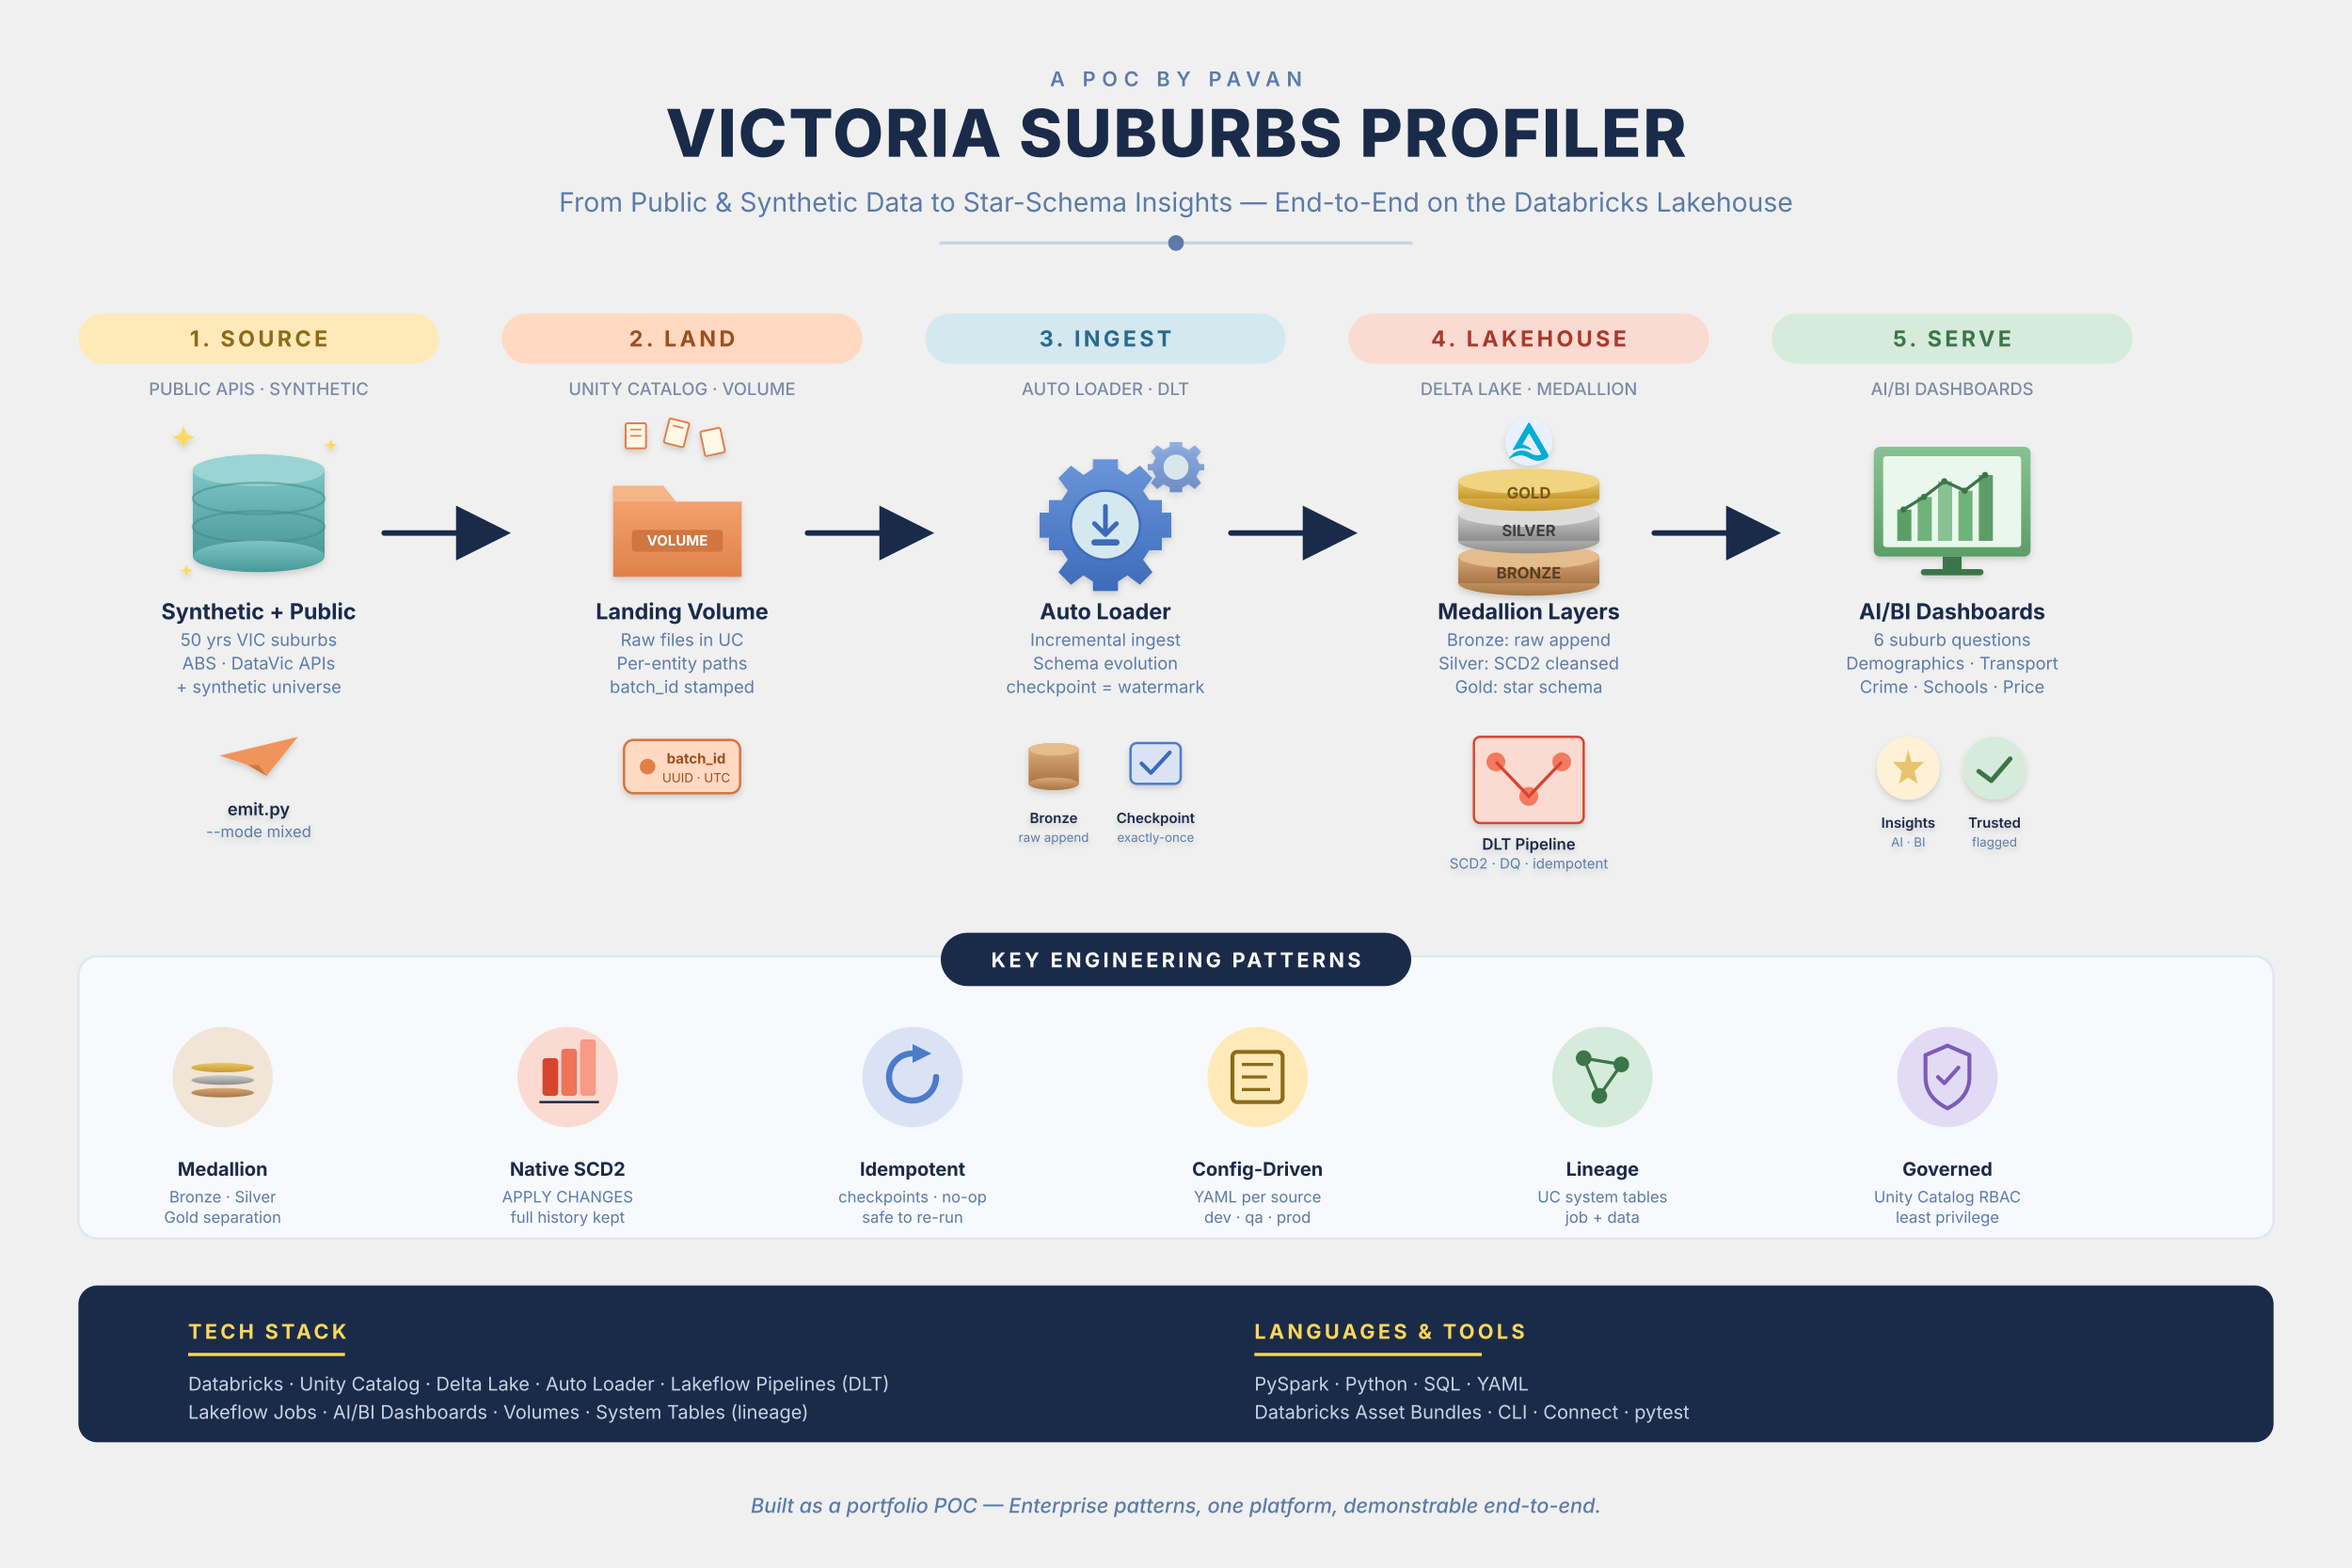
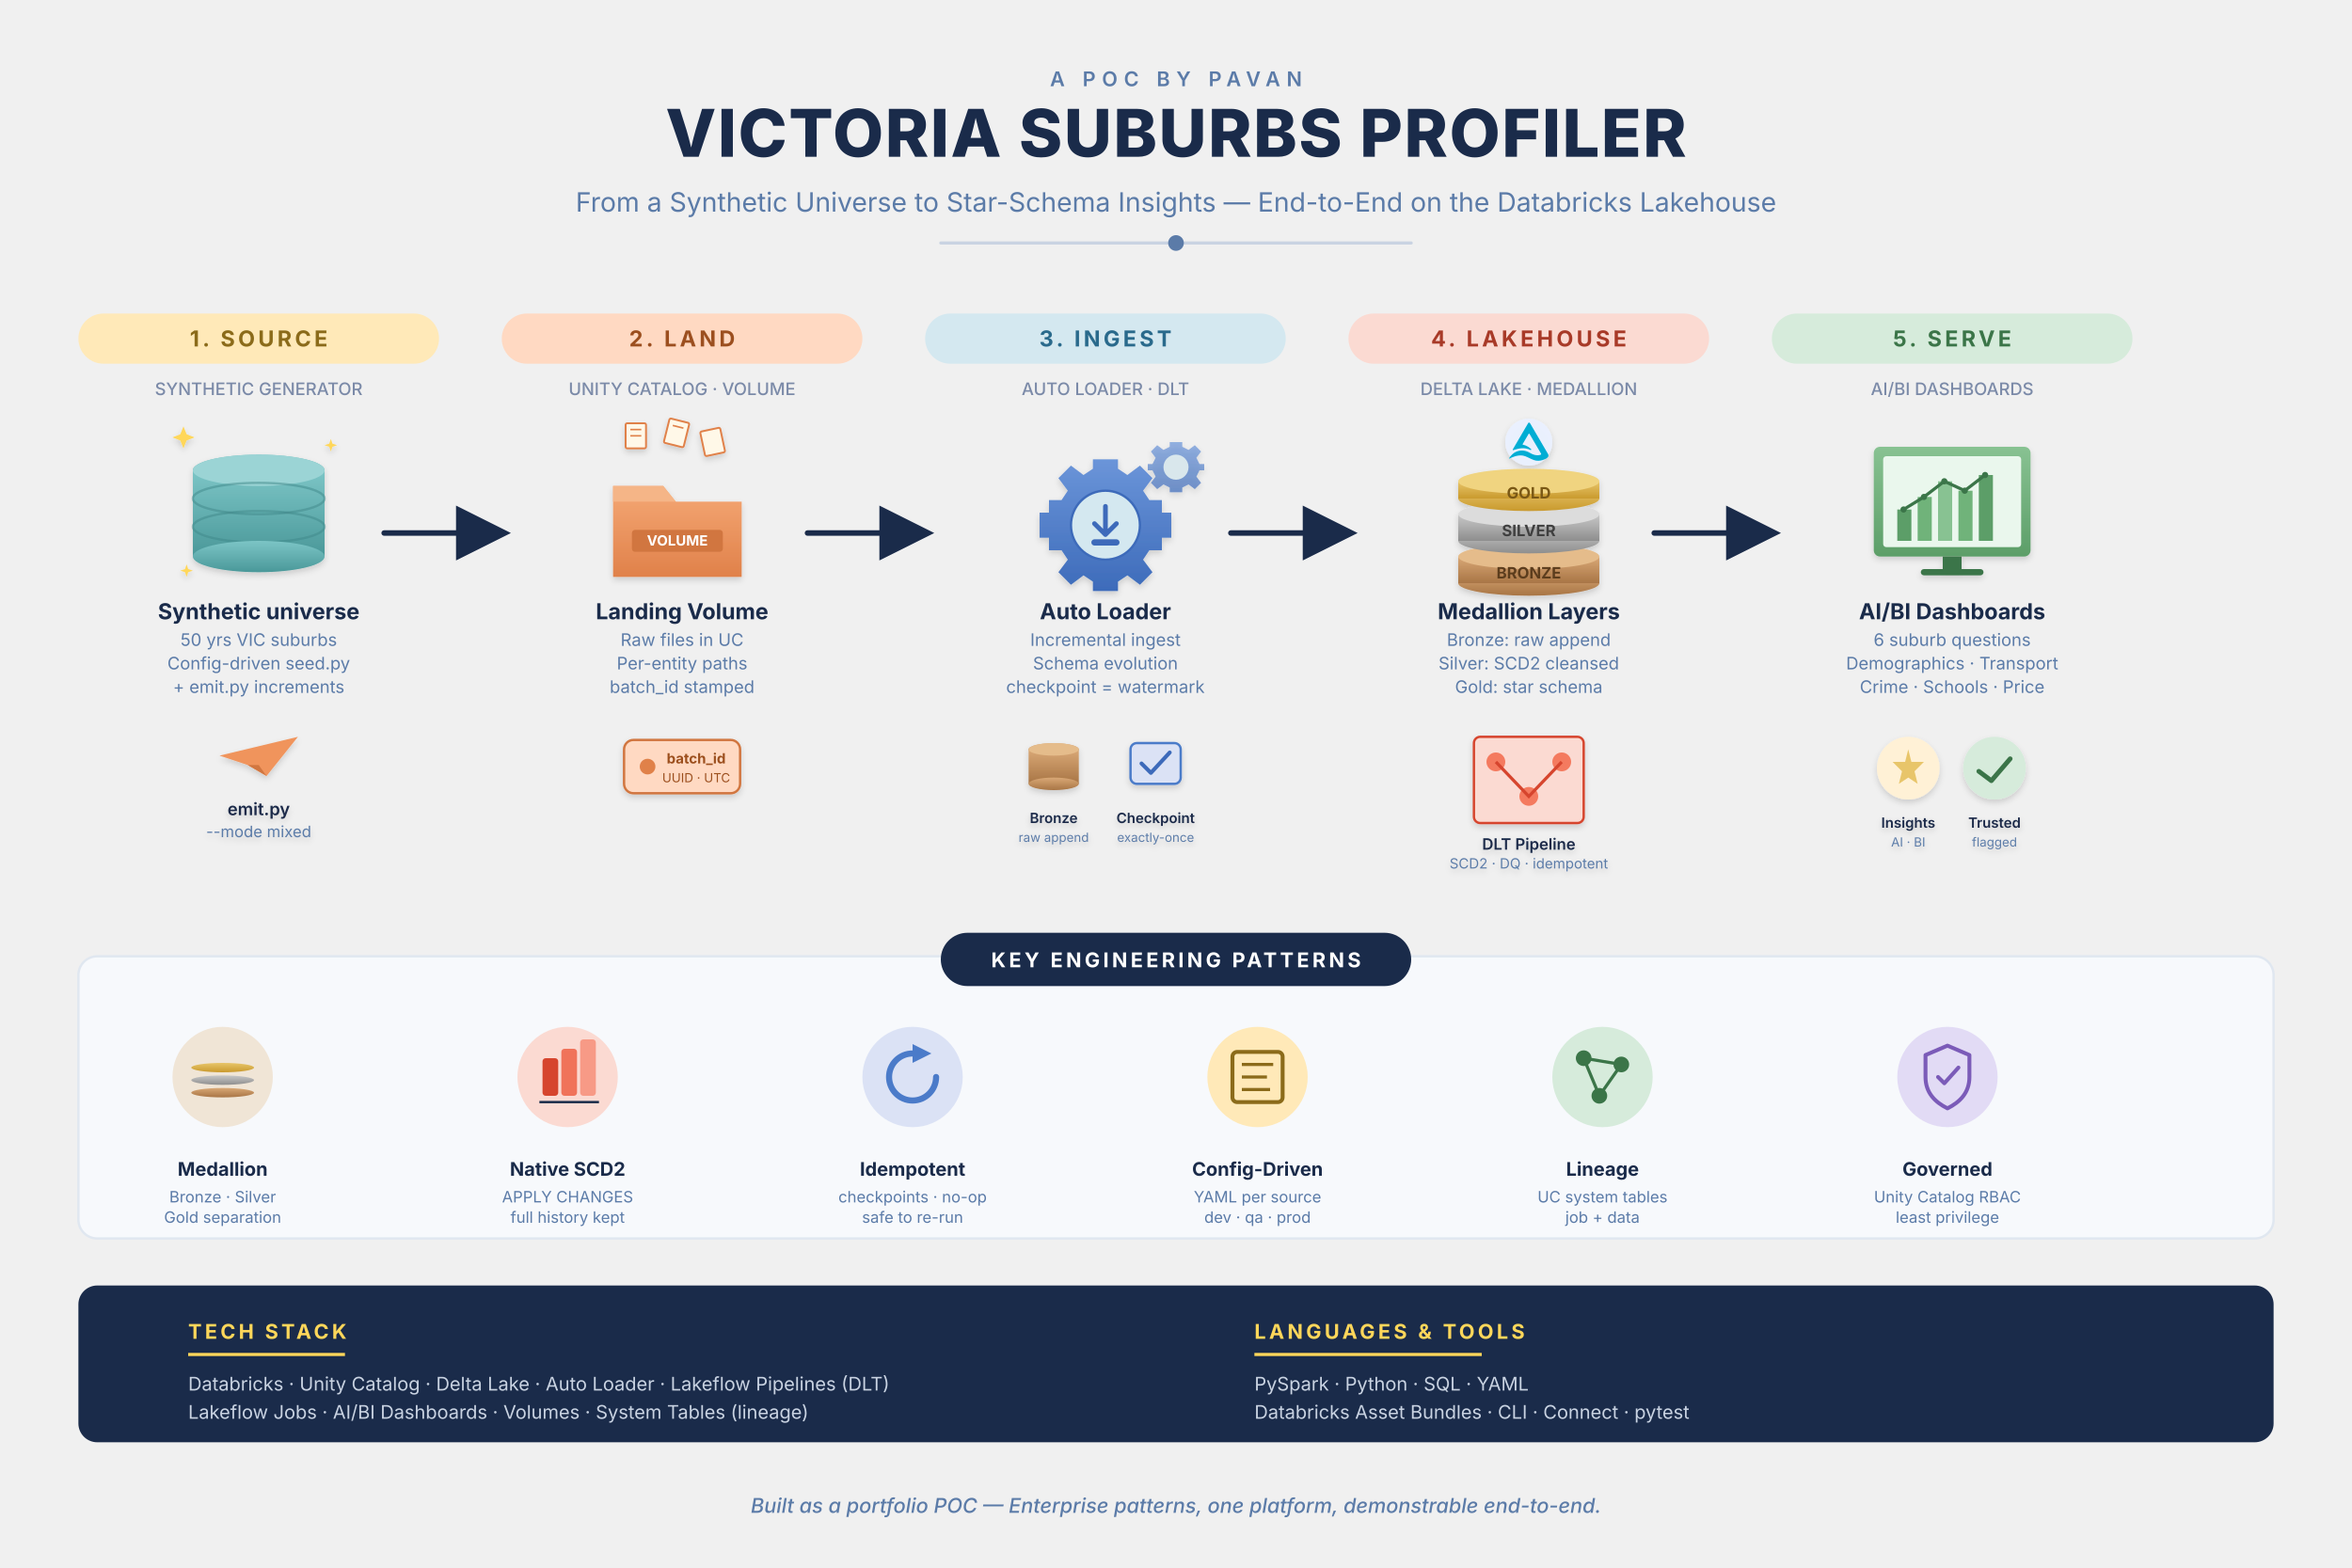
<svg xmlns="http://www.w3.org/2000/svg" viewBox="0 0 1500 1000" font-family="Inter, -apple-system, Segoe UI, Roboto, sans-serif">
  <defs>
    <filter id="softShadow" x="-20%" y="-20%" width="140%" height="140%">
      <feDropShadow dx="0" dy="3" stdDeviation="4" flood-opacity="0.10" />
    </filter>
    <filter id="iconShadow" x="-20%" y="-20%" width="140%" height="140%">
      <feDropShadow dx="0" dy="2" stdDeviation="2" flood-opacity="0.15" />
    </filter>
    <marker id="journeyArrow" viewBox="0 0 12 12" refX="10" refY="6" markerWidth="10" markerHeight="10" orient="auto-start-reverse">
      <path d="M 0 0 L 12 6 L 0 12 Z" fill="#1A2B4A" />
    </marker>
    <linearGradient id="gradTeal" x1="0%" y1="0%" x2="0%" y2="100%">
      <stop offset="0%" stop-color="#7CC5C6" />
      <stop offset="100%" stop-color="#4A9899" />
    </linearGradient>
    <linearGradient id="gradOrange" x1="0%" y1="0%" x2="0%" y2="100%">
      <stop offset="0%" stop-color="#F5A875" />
      <stop offset="100%" stop-color="#E0814A" />
    </linearGradient>
    <linearGradient id="gradBlue" x1="0%" y1="0%" x2="0%" y2="100%">
      <stop offset="0%" stop-color="#6B95D9" />
      <stop offset="100%" stop-color="#3D6BBA" />
    </linearGradient>
    <linearGradient id="gradRed" x1="0%" y1="0%" x2="0%" y2="100%">
      <stop offset="0%" stop-color="#F47A5E" />
      <stop offset="100%" stop-color="#D6452E" />
    </linearGradient>
    <linearGradient id="gradGreen" x1="0%" y1="0%" x2="0%" y2="100%">
      <stop offset="0%" stop-color="#88C292" />
      <stop offset="100%" stop-color="#5C9E68" />
    </linearGradient>
    <linearGradient id="gradBronze" x1="0%" y1="0%" x2="0%" y2="100%">
      <stop offset="0%" stop-color="#D9A876" />
      <stop offset="100%" stop-color="#A87545" />
    </linearGradient>
    <linearGradient id="gradSilver" x1="0%" y1="0%" x2="0%" y2="100%">
      <stop offset="0%" stop-color="#C8C8C8" />
      <stop offset="100%" stop-color="#8E8E8E" />
    </linearGradient>
    <linearGradient id="gradGold" x1="0%" y1="0%" x2="0%" y2="100%">
      <stop offset="0%" stop-color="#E8C56A" />
      <stop offset="100%" stop-color="#C99A2E" />
    </linearGradient>
    <linearGradient id="gradPurple" x1="0%" y1="0%" x2="0%" y2="100%">
      <stop offset="0%" stop-color="#A084D4" />
      <stop offset="100%" stop-color="#7B5BB8" />
    </linearGradient>
  </defs>
  <text x="750" y="55" font-size="13" font-weight="600" letter-spacing="4" fill="#5B7BA8" text-anchor="middle">A POC BY PAVAN</text>
  <text x="750" y="100" font-size="42" font-weight="800" letter-spacing="1" fill="#1A2B4A" text-anchor="middle">VICTORIA SUBURBS PROFILER</text>
-   <text x="750" y="135" font-size="17" font-weight="400" fill="#5B7BA8" text-anchor="middle">From Public &amp; Synthetic Data to Star-Schema Insights — End-to-End on the Databricks Lakehouse</text>
+   <text x="750" y="135" font-size="17" font-weight="400" fill="#5B7BA8" text-anchor="middle">From a Synthetic Universe to Star-Schema Insights — End-to-End on the Databricks Lakehouse</text>
  <line x1="600" y1="155" x2="900" y2="155" stroke="#C9D3E2" stroke-width="2" stroke-linecap="round" />
  <circle cx="750" cy="155" r="5" fill="#5B7BA8" />
  <g>
    <rect x="50" y="200" width="230" height="32" rx="16" fill="#FFE9B8" />
    <text x="165" y="221" font-size="14" font-weight="700" letter-spacing="2" fill="#8B6B1A" text-anchor="middle">1. SOURCE</text>
    <rect x="320" y="200" width="230" height="32" rx="16" fill="#FFD9C2" />
    <text x="435" y="221" font-size="14" font-weight="700" letter-spacing="2" fill="#9C4F1F" text-anchor="middle">2. LAND</text>
    <rect x="590" y="200" width="230" height="32" rx="16" fill="#D4E8F0" />
    <text x="705" y="221" font-size="14" font-weight="700" letter-spacing="2" fill="#2A6A8C" text-anchor="middle">3. INGEST</text>
    <rect x="860" y="200" width="230" height="32" rx="16" fill="#FBDAD2" />
    <text x="975" y="221" font-size="14" font-weight="700" letter-spacing="2" fill="#A83A28" text-anchor="middle">4. LAKEHOUSE</text>
    <rect x="1130" y="200" width="230" height="32" rx="16" fill="#D6EBDB" />
    <text x="1245" y="221" font-size="14" font-weight="700" letter-spacing="2" fill="#3B7548" text-anchor="middle">5. SERVE</text>
  </g>
  <g font-size="11" font-weight="500" fill="#7B8AA8" text-anchor="middle">
-     <text x="165" y="252">PUBLIC APIS · SYNTHETIC</text>
+     <text x="165" y="252">SYNTHETIC GENERATOR</text>
    <text x="435" y="252">UNITY CATALOG · VOLUME</text>
    <text x="705" y="252">AUTO LOADER · DLT</text>
    <text x="975" y="252">DELTA LAKE · MEDALLION</text>
    <text x="1245" y="252">AI/BI DASHBOARDS</text>
  </g>
  <g transform="translate(115, 280)" filter="url(#iconShadow)">
    <ellipse cx="50" cy="20" rx="42" ry="10" fill="url(#gradTeal)" />
    <rect x="8" y="20" width="84" height="55" fill="url(#gradTeal)" />
    <ellipse cx="50" cy="20" rx="42" ry="10" fill="#9BD4D5" />
    <ellipse cx="50" cy="38" rx="42" ry="10" fill="none" stroke="#3F8889" stroke-width="1.5" opacity="0.5" />
    <ellipse cx="50" cy="56" rx="42" ry="10" fill="none" stroke="#3F8889" stroke-width="1.5" opacity="0.5" />
    <ellipse cx="50" cy="75" rx="42" ry="10" fill="url(#gradTeal)" />
    <g fill="#FFD75A">
      <path d="M 5 5 L 7 0 L 9 5 L 14 7 L 9 9 L 7 14 L 5 9 L 0 7 Z" transform="translate(-5, -8)" />
      <path d="M 5 3 L 6 0 L 7 3 L 10 4 L 7 5 L 6 8 L 5 5 L 2 4 Z" transform="translate(90, 0)" />
      <path d="M 5 3 L 6 0 L 7 3 L 10 4 L 7 5 L 6 8 L 5 5 L 2 4 Z" transform="translate(-2, 80)" />
    </g>
  </g>
-   <text x="165" y="395" font-size="14" font-weight="700" fill="#1A2B4A" text-anchor="middle">Synthetic + Public</text>
+   <text x="165" y="395" font-size="14" font-weight="700" fill="#1A2B4A" text-anchor="middle">Synthetic universe</text>
  <text x="165" y="412" font-size="11" fill="#5B7BA8" text-anchor="middle">50 yrs VIC suburbs</text>
-   <text x="165" y="427" font-size="11" fill="#5B7BA8" text-anchor="middle">ABS · DataVic APIs</text>
-   <text x="165" y="442" font-size="11" fill="#5B7BA8" text-anchor="middle">+ synthetic universe</text>
+   <text x="165" y="427" font-size="11" fill="#5B7BA8" text-anchor="middle">Config-driven seed.py</text>
+   <text x="165" y="442" font-size="11" fill="#5B7BA8" text-anchor="middle">+ emit.py increments</text>
  <g transform="translate(140, 470)" filter="url(#iconShadow)">
    <path d="M 0 12 L 50 0 L 30 25 L 18 18 Z" fill="#F0945C" />
    <path d="M 30 25 L 25 18 L 18 18 Z" fill="#D17640" />
    <text x="25" y="50" font-size="11" font-weight="600" fill="#1A2B4A" text-anchor="middle">emit.py</text>
    <text x="25" y="64" font-size="10" fill="#5B7BA8" text-anchor="middle">--mode mixed</text>
  </g>
  <g transform="translate(385, 280)" filter="url(#iconShadow)">
    <g transform="translate(0, -10)">
      <rect x="14" y="0" width="13" height="16" rx="1" fill="#FFF8E8" stroke="#E0814A" stroke-width="1.2" />
      <line x1="17" y1="4" x2="24" y2="4" stroke="#E0814A" stroke-width="1" />
      <line x1="17" y1="8" x2="24" y2="8" stroke="#E0814A" stroke-width="1" />
      <rect x="40" y="-2" width="13" height="16" rx="1" fill="#FFF8E8" stroke="#E0814A" stroke-width="1.2" transform="rotate(14 46 6)" />
      <line x1="43" y1="2" x2="50" y2="2" stroke="#E0814A" stroke-width="1" transform="rotate(14 46 6)" />
      <rect x="63" y="4" width="13" height="16" rx="1" fill="#FFF8E8" stroke="#E0814A" stroke-width="1.2" transform="rotate(-12 69 12)" />
    </g>
    <path d="M 6 30 L 6 88 L 88 88 L 88 40 L 46 40 L 38 30 Z" fill="url(#gradOrange)" />
    <path d="M 6 30 L 38 30 L 46 40 L 6 40 Z" fill="#F5B587" />
    <rect x="18" y="58" width="58" height="14" rx="2" fill="#D17640" />
    <text x="47" y="68" font-size="9" font-weight="700" fill="white" text-anchor="middle">VOLUME</text>
  </g>
  <text x="435" y="395" font-size="14" font-weight="700" fill="#1A2B4A" text-anchor="middle">Landing Volume</text>
  <text x="435" y="412" font-size="11" fill="#5B7BA8" text-anchor="middle">Raw files in UC</text>
  <text x="435" y="427" font-size="11" fill="#5B7BA8" text-anchor="middle">Per-entity paths</text>
  <text x="435" y="442" font-size="11" fill="#5B7BA8" text-anchor="middle">batch_id stamped</text>
  <g transform="translate(398, 472)" filter="url(#iconShadow)">
    <rect x="0" y="0" width="74" height="34" rx="6" fill="#FFD9C2" stroke="#D17640" stroke-width="1.5" />
    <circle cx="15" cy="17" r="5" fill="#E0814A" />
    <text x="46" y="15" font-size="9" font-weight="700" fill="#9C4F1F" text-anchor="middle">batch_id</text>
    <text x="46" y="27" font-size="8" fill="#9C4F1F" text-anchor="middle">UUID · UTC</text>
  </g>
  <g transform="translate(655, 280)" filter="url(#iconShadow)">
    <g transform="translate(50, 55)">
      <g fill="url(#gradBlue)">
        <path d="M -8 -42 L 8 -42 L 8 -36 L 14 -32 L 22 -38 L 30 -30 L 24 -22 L 28 -16 L 36 -16 L 36 -8 L 42 -8 L 42 8 L 36 8 L 36 16 L 28 16 L 24 22 L 30 30 L 22 38 L 14 32 L 8 36 L 8 42 L -8 42 L -8 36 L -14 32 L -22 38 L -30 30 L -24 22 L -28 16 L -36 16 L -36 8 L -42 8 L -42 -8 L -36 -8 L -36 -16 L -28 -16 L -24 -22 L -30 -30 L -22 -38 L -14 -32 L -8 -36 Z" />
      </g>
      <circle cx="0" cy="0" r="22" fill="#D4E8F0" />
      <circle cx="0" cy="0" r="22" fill="none" stroke="#3D6BBA" stroke-width="1.5" />
      <path d="M 0 -12 L 0 6 M -7 -1 L 0 6 L 7 -1" stroke="#3D6BBA" stroke-width="3" fill="none" stroke-linecap="round" stroke-linejoin="round" />
      <rect x="-9" y="9" width="18" height="4" rx="2" fill="#3D6BBA" />
    </g>
    <g transform="translate(95, 18)" opacity="0.7">
      <g fill="url(#gradBlue)">
        <path d="M -4 -16 L 4 -16 L 4 -13 L 8 -11 L 12 -14 L 16 -10 L 13 -6 L 15 -2 L 18 -2 L 18 2 L 15 2 L 13 6 L 16 10 L 12 14 L 8 11 L 4 13 L 4 16 L -4 16 L -4 13 L -8 11 L -12 14 L -16 10 L -13 6 L -15 2 L -18 2 L -18 -2 L -15 -2 L -13 -6 L -16 -10 L -12 -14 L -8 -11 L -4 -13 Z" />
      </g>
      <circle cx="0" cy="0" r="8" fill="#D4E8F0" />
    </g>
  </g>
  <text x="705" y="395" font-size="14" font-weight="700" fill="#1A2B4A" text-anchor="middle">Auto Loader</text>
  <text x="705" y="412" font-size="11" fill="#5B7BA8" text-anchor="middle">Incremental ingest</text>
  <text x="705" y="427" font-size="11" fill="#5B7BA8" text-anchor="middle">Schema evolution</text>
  <text x="705" y="442" font-size="11" fill="#5B7BA8" text-anchor="middle">checkpoint = watermark</text>
  <g transform="translate(652, 470)">
    <g filter="url(#iconShadow)">
      <ellipse cx="20" cy="8" rx="16" ry="4" fill="url(#gradBronze)" />
      <rect x="4" y="8" width="32" height="22" fill="url(#gradBronze)" />
      <ellipse cx="20" cy="30" rx="16" ry="4" fill="url(#gradBronze)" />
      <ellipse cx="20" cy="8" rx="16" ry="4" fill="#E5BC8B" />
      <text x="20" y="55" font-size="9" font-weight="600" fill="#1A2B4A" text-anchor="middle">Bronze</text>
      <text x="20" y="67" font-size="8" fill="#5B7BA8" text-anchor="middle">raw append</text>
    </g>
    <g transform="translate(65, 0)" filter="url(#iconShadow)">
      <rect x="4" y="4" width="32" height="26" rx="4" fill="#DBE2F5" stroke="#4B7BC9" stroke-width="1.5" />
      <path d="M 11 17 L 17 23 L 29 10" stroke="#3D6BBA" stroke-width="2.5" fill="none" stroke-linecap="round" stroke-linejoin="round" />
      <text x="20" y="55" font-size="9" font-weight="600" fill="#1A2B4A" text-anchor="middle">Checkpoint</text>
      <text x="20" y="67" font-size="8" fill="#5B7BA8" text-anchor="middle">exactly-once</text>
    </g>
  </g>
  <g transform="translate(925, 280)" filter="url(#iconShadow)">
    <g transform="translate(50, 2)">
      <circle cx="0" cy="0" r="15" fill="#EAF1FF" opacity="0.95" />
      <g transform="translate(-12.6,-12.6) scale(0.72)">
        <path d="M34.559,28.093 L18.538,0.7 C18.18,0.087 17.294,0.087 16.936,0.7 L3.321,23.979 C3.081,24.388 3.513,24.861 3.943,24.66 C4.119,24.577 4.322,24.494 4.546,24.41 L4.541,24.419 C4.541,24.419 4.913,24.275 5.542,24.076 C6.234,23.863 6.994,23.662 7.681,23.492 C9.604,23.048 12.124,22.686 14.396,23.063 C16.487,23.41 17.943,23.971 19.004,24.522 C19.49,24.775 19.949,24.14 19.556,23.758 C18.036,22.28 15.696,20.496 12.136,19.748 C11.981,19.716 11.902,19.54 11.983,19.402 L17.343,10.237 C17.52,9.936 17.955,9.936 18.131,10.237 L28.368,27.741 C28.584,28.109 28.403,28.58 27.998,28.716 C27.196,28.984 26.237,29.185 25.165,29.185 C24.482,29.185 23.796,29.104 23.108,28.944 C23.107,28.944 21.124,28.631 18.472,27.049 C15.82,25.467 10.708,23.449 4.971,26.716 C2.527,28.287 0.898,30.435 0.04,31.784 C-0.095,31.995 0.137,32.247 0.358,32.129 C2.329,31.076 7.644,28.589 12.433,29.483 C15.279,30.014 18.532,32.163 21.913,33.395 C27.507,35.468 32.991,31.995 33.003,31.988 C33.583,31.605 33.923,31.314 33.981,31.263 L34.051,31.202 C34.945,30.422 35.158,29.117 34.559,28.093" fill="#00ADD4" />
      </g>
    </g>
    <ellipse cx="50" cy="92" rx="45" ry="8" fill="url(#gradBronze)" />
    <rect x="5" y="75" width="90" height="17" fill="url(#gradBronze)" />
    <ellipse cx="50" cy="75" rx="45" ry="8" fill="#E5BC8B" />
    <text x="50" y="89" font-size="10" font-weight="700" fill="#5C3D1F" text-anchor="middle">BRONZE</text>
    <ellipse cx="50" cy="65" rx="45" ry="8" fill="url(#gradSilver)" />
    <rect x="5" y="48" width="90" height="17" fill="url(#gradSilver)" />
    <ellipse cx="50" cy="48" rx="45" ry="8" fill="#DCDCDC" />
    <text x="50" y="62" font-size="10" font-weight="700" fill="#404040" text-anchor="middle">SILVER</text>
    <ellipse cx="50" cy="38" rx="45" ry="8" fill="url(#gradGold)" />
    <rect x="5" y="27" width="90" height="11" fill="url(#gradGold)" />
    <ellipse cx="50" cy="27" rx="45" ry="8" fill="#F0D480" />
    <text x="50" y="38" font-size="10" font-weight="700" fill="#7A5814" text-anchor="middle">GOLD</text>
  </g>
  <text x="975" y="395" font-size="14" font-weight="700" fill="#1A2B4A" text-anchor="middle">Medallion Layers</text>
  <text x="975" y="412" font-size="11" fill="#5B7BA8" text-anchor="middle">Bronze: raw append</text>
  <text x="975" y="427" font-size="11" fill="#5B7BA8" text-anchor="middle">Silver: SCD2 cleansed</text>
  <text x="975" y="442" font-size="11" fill="#5B7BA8" text-anchor="middle">Gold: star schema</text>
  <g transform="translate(940, 470)" filter="url(#iconShadow)">
    <rect x="0" y="0" width="70" height="55" rx="4" fill="#FBDAD2" stroke="#D6452E" stroke-width="1.5" />
    <circle cx="14" cy="16" r="6" fill="#F47A5E" />
    <circle cx="35" cy="38" r="6" fill="#F47A5E" />
    <circle cx="56" cy="16" r="6" fill="#F47A5E" />
    <path d="M 14 16 L 35 38 L 56 16" stroke="#D6452E" stroke-width="2" fill="none" />
    <text x="35" y="72" font-size="10" font-weight="600" fill="#1A2B4A" text-anchor="middle">DLT Pipeline</text>
    <text x="35" y="84" font-size="9" fill="#5B7BA8" text-anchor="middle">SCD2 · DQ · idempotent</text>
  </g>
  <g transform="translate(1195, 285)" filter="url(#iconShadow)">
    <rect x="0" y="0" width="100" height="70" rx="4" fill="url(#gradGreen)" />
    <rect x="6" y="6" width="88" height="58" rx="2" fill="#EAF7ED" />
    <rect x="15" y="40" width="9" height="20" fill="#5C9E68" />
    <rect x="28" y="32" width="9" height="28" fill="#6FB37A" />
    <rect x="41" y="22" width="9" height="38" fill="#88C292" />
    <rect x="54" y="28" width="9" height="32" fill="#6FB37A" />
    <rect x="67" y="18" width="9" height="42" fill="#5C9E68" />
    <polyline points="19,40 32,32 45,22 58,28 71,18" stroke="#3B7548" stroke-width="2" fill="none" stroke-linecap="round" />
    <circle cx="19" cy="40" r="2" fill="#3B7548" />
    <circle cx="32" cy="32" r="2" fill="#3B7548" />
    <circle cx="45" cy="22" r="2" fill="#3B7548" />
    <circle cx="58" cy="28" r="2" fill="#3B7548" />
    <circle cx="71" cy="18" r="2" fill="#3B7548" />
    <rect x="44" y="70" width="12" height="10" fill="#3B7548" />
    <rect x="30" y="78" width="40" height="4" rx="2" fill="#3B7548" />
  </g>
  <text x="1245" y="395" font-size="14" font-weight="700" fill="#1A2B4A" text-anchor="middle">AI/BI Dashboards</text>
  <text x="1245" y="412" font-size="11" fill="#5B7BA8" text-anchor="middle">6 suburb questions</text>
  <text x="1245" y="427" font-size="11" fill="#5B7BA8" text-anchor="middle">Demographics · Transport</text>
  <text x="1245" y="442" font-size="11" fill="#5B7BA8" text-anchor="middle">Crime · Schools · Price</text>
  <g transform="translate(1197, 470)">
    <g filter="url(#iconShadow)">
      <circle cx="20" cy="20" r="20" fill="#FFF1D6" />
      <path d="M 20 8 L 22 16 L 30 16 L 24 22 L 26 30 L 20 26 L 14 30 L 16 22 L 10 16 L 18 16 Z" fill="#E8C56A" />
      <text x="20" y="58" font-size="9" font-weight="600" fill="#1A2B4A" text-anchor="middle">Insights</text>
      <text x="20" y="70" font-size="8" fill="#5B7BA8" text-anchor="middle">AI · BI</text>
    </g>
    <g transform="translate(55, 0)" filter="url(#iconShadow)">
      <circle cx="20" cy="20" r="20" fill="#D6EBDB" />
      <path d="M 10 22 L 18 28 L 30 14" stroke="#3B7548" stroke-width="3" fill="none" stroke-linecap="round" stroke-linejoin="round" />
      <text x="20" y="58" font-size="9" font-weight="600" fill="#1A2B4A" text-anchor="middle">Trusted</text>
      <text x="20" y="70" font-size="8" fill="#5B7BA8" text-anchor="middle">flagged</text>
    </g>
  </g>
  <g fill="none" stroke="#1A2B4A" stroke-width="3.5" stroke-linecap="round">
    <path d="M 245 340 Q 295 340 320 340" marker-end="url(#journeyArrow)" />
    <path d="M 515 340 Q 565 340 590 340" marker-end="url(#journeyArrow)" />
    <path d="M 785 340 Q 835 340 860 340" marker-end="url(#journeyArrow)" />
    <path d="M 1055 340 Q 1105 340 1130 340" marker-end="url(#journeyArrow)" />
  </g>
  <rect x="50" y="610" width="1400" height="180" rx="12" fill="#F7F9FC" stroke="#E0E7F0" stroke-width="1.5" />
  <rect x="600" y="595" width="300" height="34" rx="17" fill="#1A2B4A" />
  <text x="750" y="617" font-size="13" font-weight="700" letter-spacing="2" fill="white" text-anchor="middle">KEY ENGINEERING PATTERNS</text>
  <g transform="translate(110, 655)">
    <circle cx="32" cy="32" r="32" fill="#F0E5D6" />
    <ellipse cx="32" cy="42" rx="20" ry="3" fill="url(#gradBronze)" />
    <ellipse cx="32" cy="34" rx="20" ry="3" fill="url(#gradSilver)" />
    <ellipse cx="32" cy="26" rx="20" ry="3" fill="url(#gradGold)" />
    <text x="32" y="95" font-size="12" font-weight="700" fill="#1A2B4A" text-anchor="middle">Medallion</text>
    <text x="32" y="112" font-size="10" fill="#5B7BA8" text-anchor="middle">Bronze · Silver</text>
    <text x="32" y="125" font-size="10" fill="#5B7BA8" text-anchor="middle">Gold separation</text>
  </g>
  <g transform="translate(330, 655)">
    <circle cx="32" cy="32" r="32" fill="#FBDAD2" />
    <rect x="16" y="20" width="10" height="24" rx="2" fill="#D6452E" />
    <rect x="28" y="14" width="10" height="30" rx="2" fill="#F0735A" />
    <rect x="40" y="8" width="10" height="36" rx="2" fill="#F79A86" />
    <line x1="14" y1="48" x2="52" y2="48" stroke="#1A2B4A" stroke-width="1.5" />
    <text x="32" y="95" font-size="12" font-weight="700" fill="#1A2B4A" text-anchor="middle">Native SCD2</text>
    <text x="32" y="112" font-size="10" fill="#5B7BA8" text-anchor="middle">APPLY CHANGES</text>
    <text x="32" y="125" font-size="10" fill="#5B7BA8" text-anchor="middle">full history kept</text>
  </g>
  <g transform="translate(550, 655)">
    <circle cx="32" cy="32" r="32" fill="#DBE2F5" />
    <g transform="translate(32,32) scale(1.5)">
      <path d="M 10 0 A 10 10 0 1 1 0 -10" fill="none" stroke="#4B7BC9" stroke-width="2.6" stroke-linecap="round" />
      <path d="M 0 -14 L 8 -10 L 0 -6 Z" fill="#4B7BC9" />
    </g>
    <text x="32" y="95" font-size="12" font-weight="700" fill="#1A2B4A" text-anchor="middle">Idempotent</text>
    <text x="32" y="112" font-size="10" fill="#5B7BA8" text-anchor="middle">checkpoints · no-op</text>
    <text x="32" y="125" font-size="10" fill="#5B7BA8" text-anchor="middle">safe to re-run</text>
  </g>
  <g transform="translate(770, 655)">
    <circle cx="32" cy="32" r="32" fill="#FFE9B8" />
    <rect x="16" y="16" width="32" height="32" rx="3" fill="none" stroke="#8B6B1A" stroke-width="2.5" />
    <line x1="22" y1="24" x2="42" y2="24" stroke="#8B6B1A" stroke-width="2" />
    <line x1="22" y1="32" x2="38" y2="32" stroke="#8B6B1A" stroke-width="2" />
    <line x1="22" y1="40" x2="40" y2="40" stroke="#8B6B1A" stroke-width="2" />
    <text x="32" y="95" font-size="12" font-weight="700" fill="#1A2B4A" text-anchor="middle">Config-Driven</text>
    <text x="32" y="112" font-size="10" fill="#5B7BA8" text-anchor="middle">YAML per source</text>
    <text x="32" y="125" font-size="10" fill="#5B7BA8" text-anchor="middle">dev · qa · prod</text>
  </g>
  <g transform="translate(990, 655)">
    <circle cx="32" cy="32" r="32" fill="#D6EBDB" />
    <circle cx="20" cy="20" r="5" fill="#3B7548" />
    <circle cx="44" cy="24" r="5" fill="#3B7548" />
    <circle cx="30" cy="44" r="5" fill="#3B7548" />
    <line x1="20" y1="20" x2="44" y2="24" stroke="#3B7548" stroke-width="2" />
    <line x1="44" y1="24" x2="30" y2="44" stroke="#3B7548" stroke-width="2" />
    <line x1="20" y1="20" x2="30" y2="44" stroke="#3B7548" stroke-width="2" />
    <text x="32" y="95" font-size="12" font-weight="700" fill="#1A2B4A" text-anchor="middle">Lineage</text>
    <text x="32" y="112" font-size="10" fill="#5B7BA8" text-anchor="middle">UC system tables</text>
    <text x="32" y="125" font-size="10" fill="#5B7BA8" text-anchor="middle">job + data</text>
  </g>
  <g transform="translate(1210, 655)">
    <circle cx="32" cy="32" r="32" fill="#E2DBF5" />
    <path d="M 32 12 L 46 18 L 46 32 C 46 42 40 48 32 52 C 24 48 18 42 18 32 L 18 18 Z" fill="none" stroke="#7B5BB8" stroke-width="2.5" stroke-linejoin="round" />
    <path d="M 26 32 L 30 36 L 39 26" stroke="#7B5BB8" stroke-width="2.5" fill="none" stroke-linecap="round" stroke-linejoin="round" />
    <text x="32" y="95" font-size="12" font-weight="700" fill="#1A2B4A" text-anchor="middle">Governed</text>
    <text x="32" y="112" font-size="10" fill="#5B7BA8" text-anchor="middle">Unity Catalog RBAC</text>
    <text x="32" y="125" font-size="10" fill="#5B7BA8" text-anchor="middle">least privilege</text>
  </g>
  <rect x="50" y="820" width="1400" height="100" rx="12" fill="#1A2B4A" />
  <g font-size="12" fill="#C9D3E2">
    <text x="120" y="854" font-size="13" font-weight="700" letter-spacing="2" fill="#FFD75A">TECH STACK</text>
    <line x1="120" y1="864" x2="220" y2="864" stroke="#FFD75A" stroke-width="2" />
    <text x="120" y="887">Databricks · Unity Catalog · Delta Lake · Auto Loader · Lakeflow Pipelines (DLT)</text>
    <text x="120" y="905">Lakeflow Jobs · AI/BI Dashboards · Volumes · System Tables (lineage)</text>
    <text x="800" y="854" font-size="13" font-weight="700" letter-spacing="2" fill="#FFD75A">LANGUAGES &amp; TOOLS</text>
    <line x1="800" y1="864" x2="945" y2="864" stroke="#FFD75A" stroke-width="2" />
    <text x="800" y="887">PySpark · Python · SQL · YAML</text>
    <text x="800" y="905">Databricks Asset Bundles · CLI · Connect · pytest</text>
  </g>
  <text x="750" y="965" font-size="13" font-style="italic" font-weight="500" fill="#5B7BA8" text-anchor="middle">Built as a portfolio POC — Enterprise patterns, one platform, demonstrable end-to-end.</text>
</svg>
